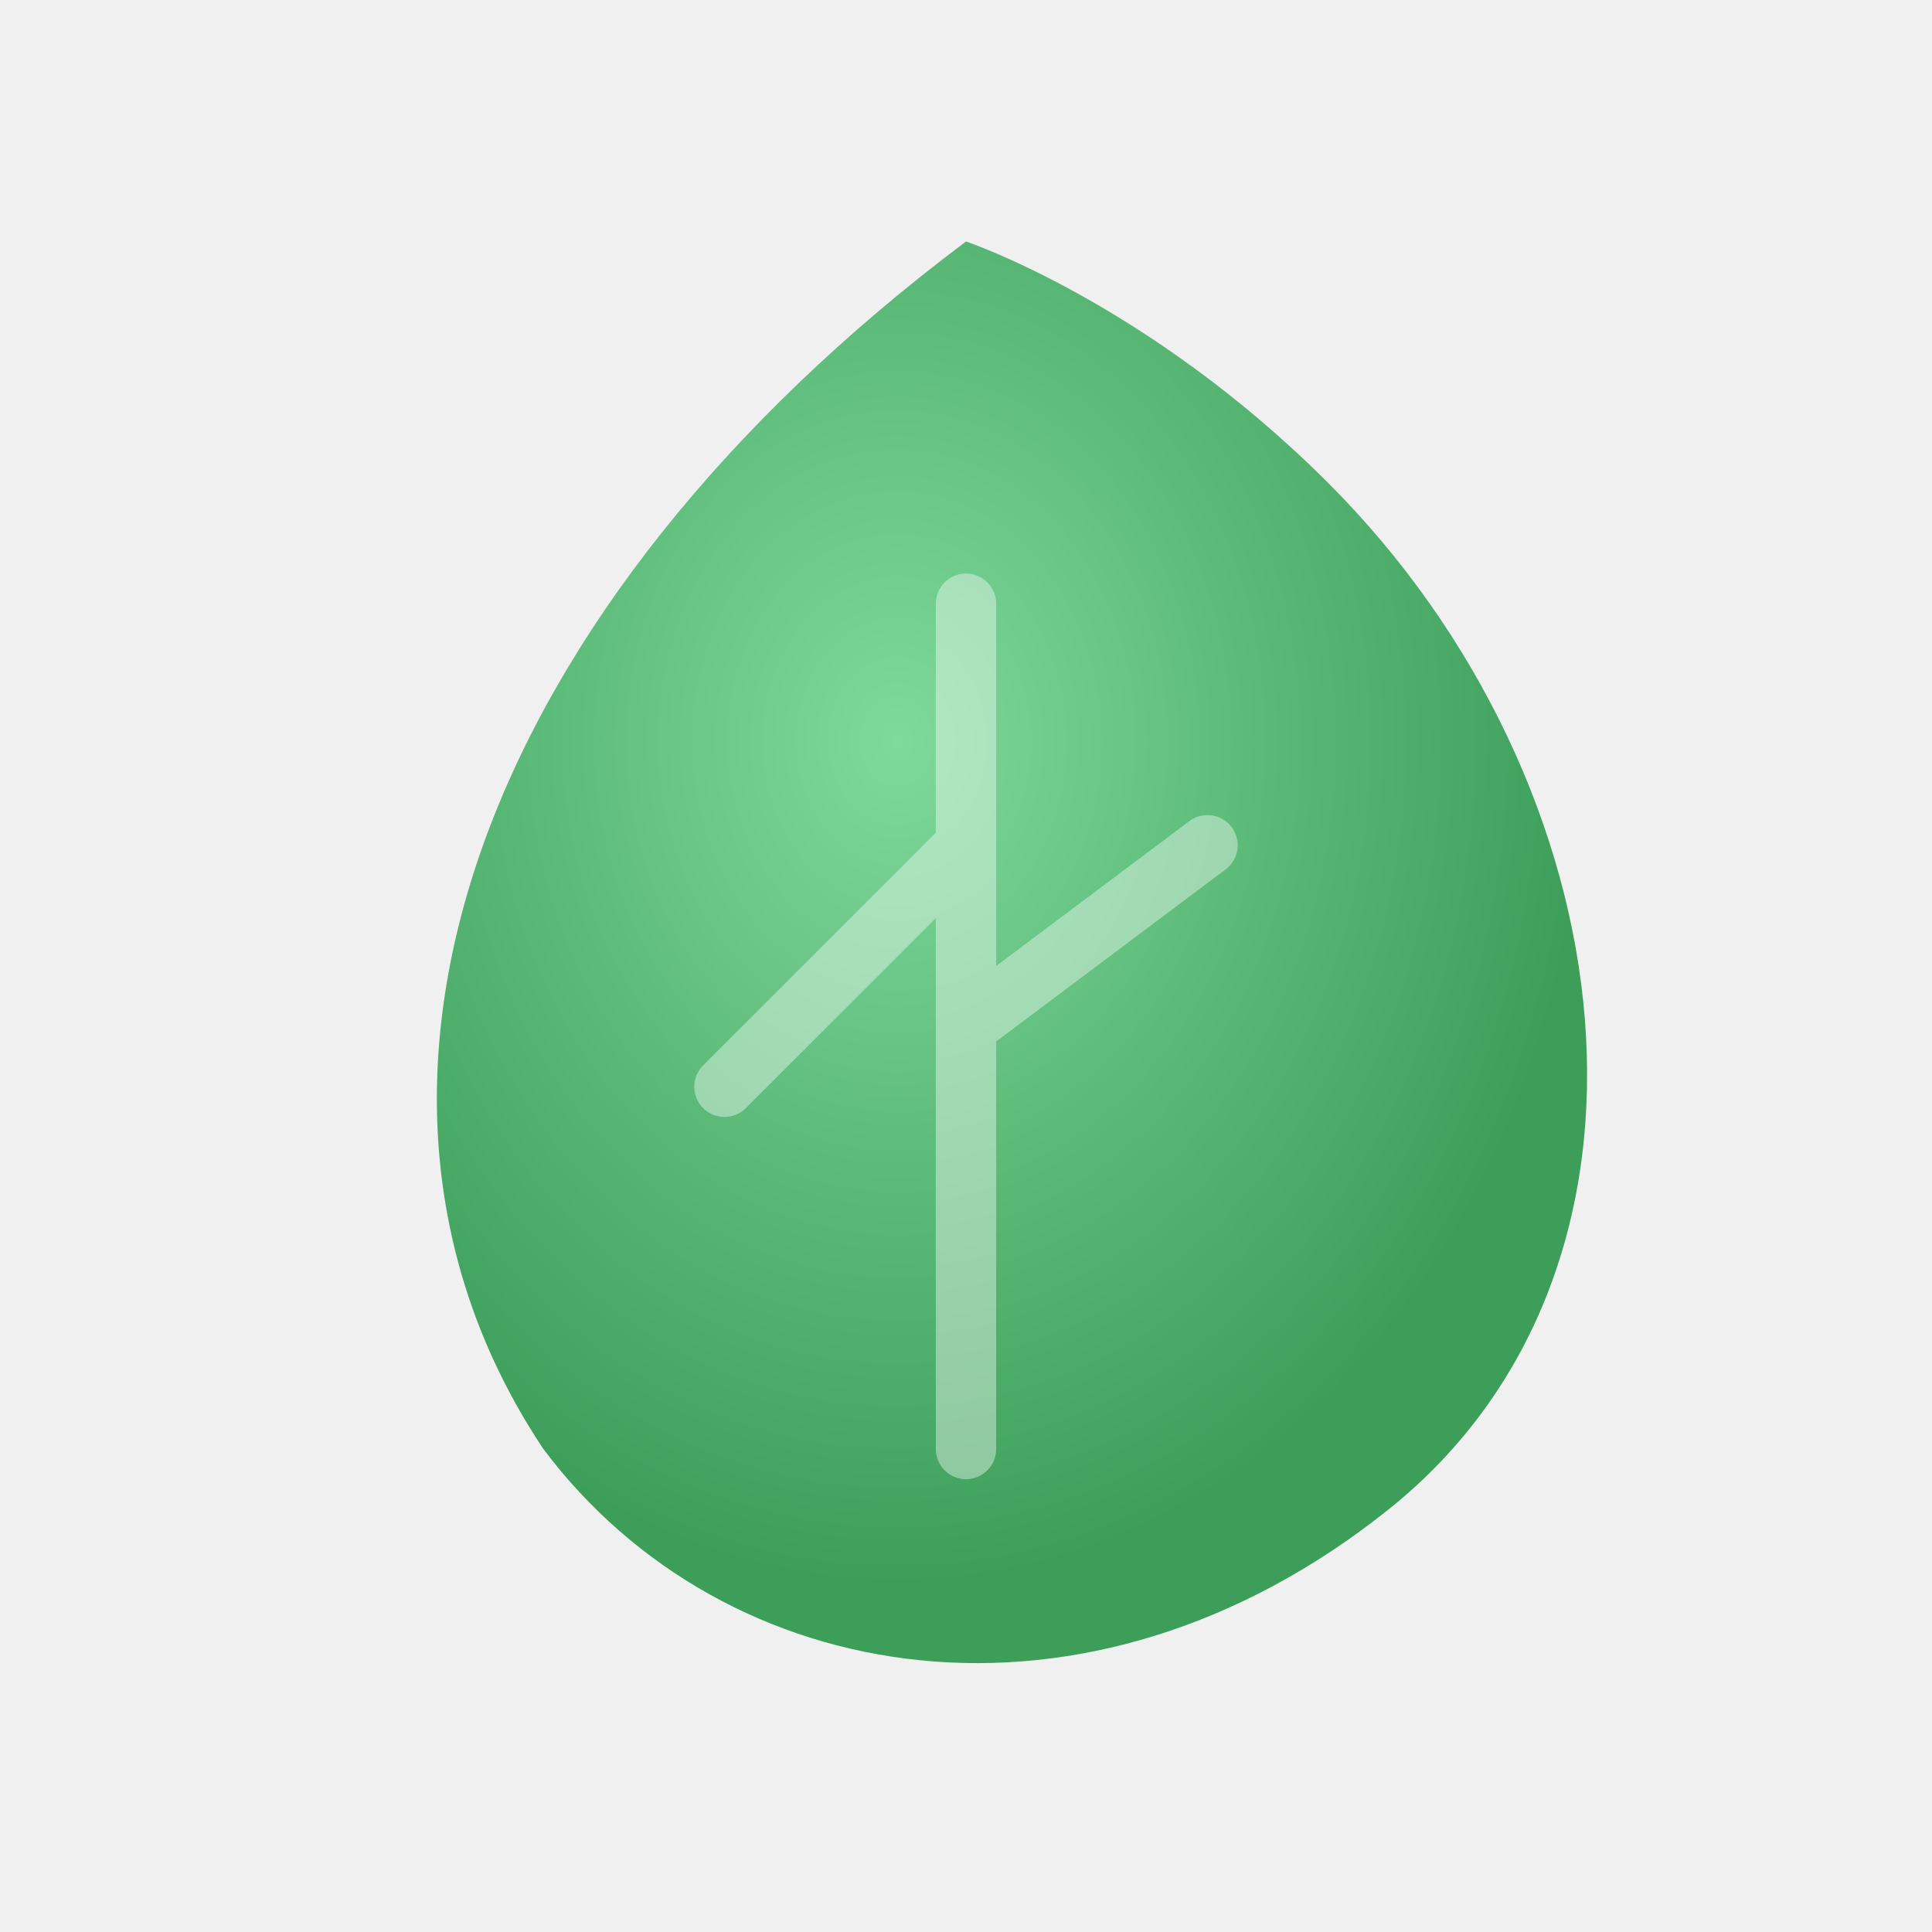
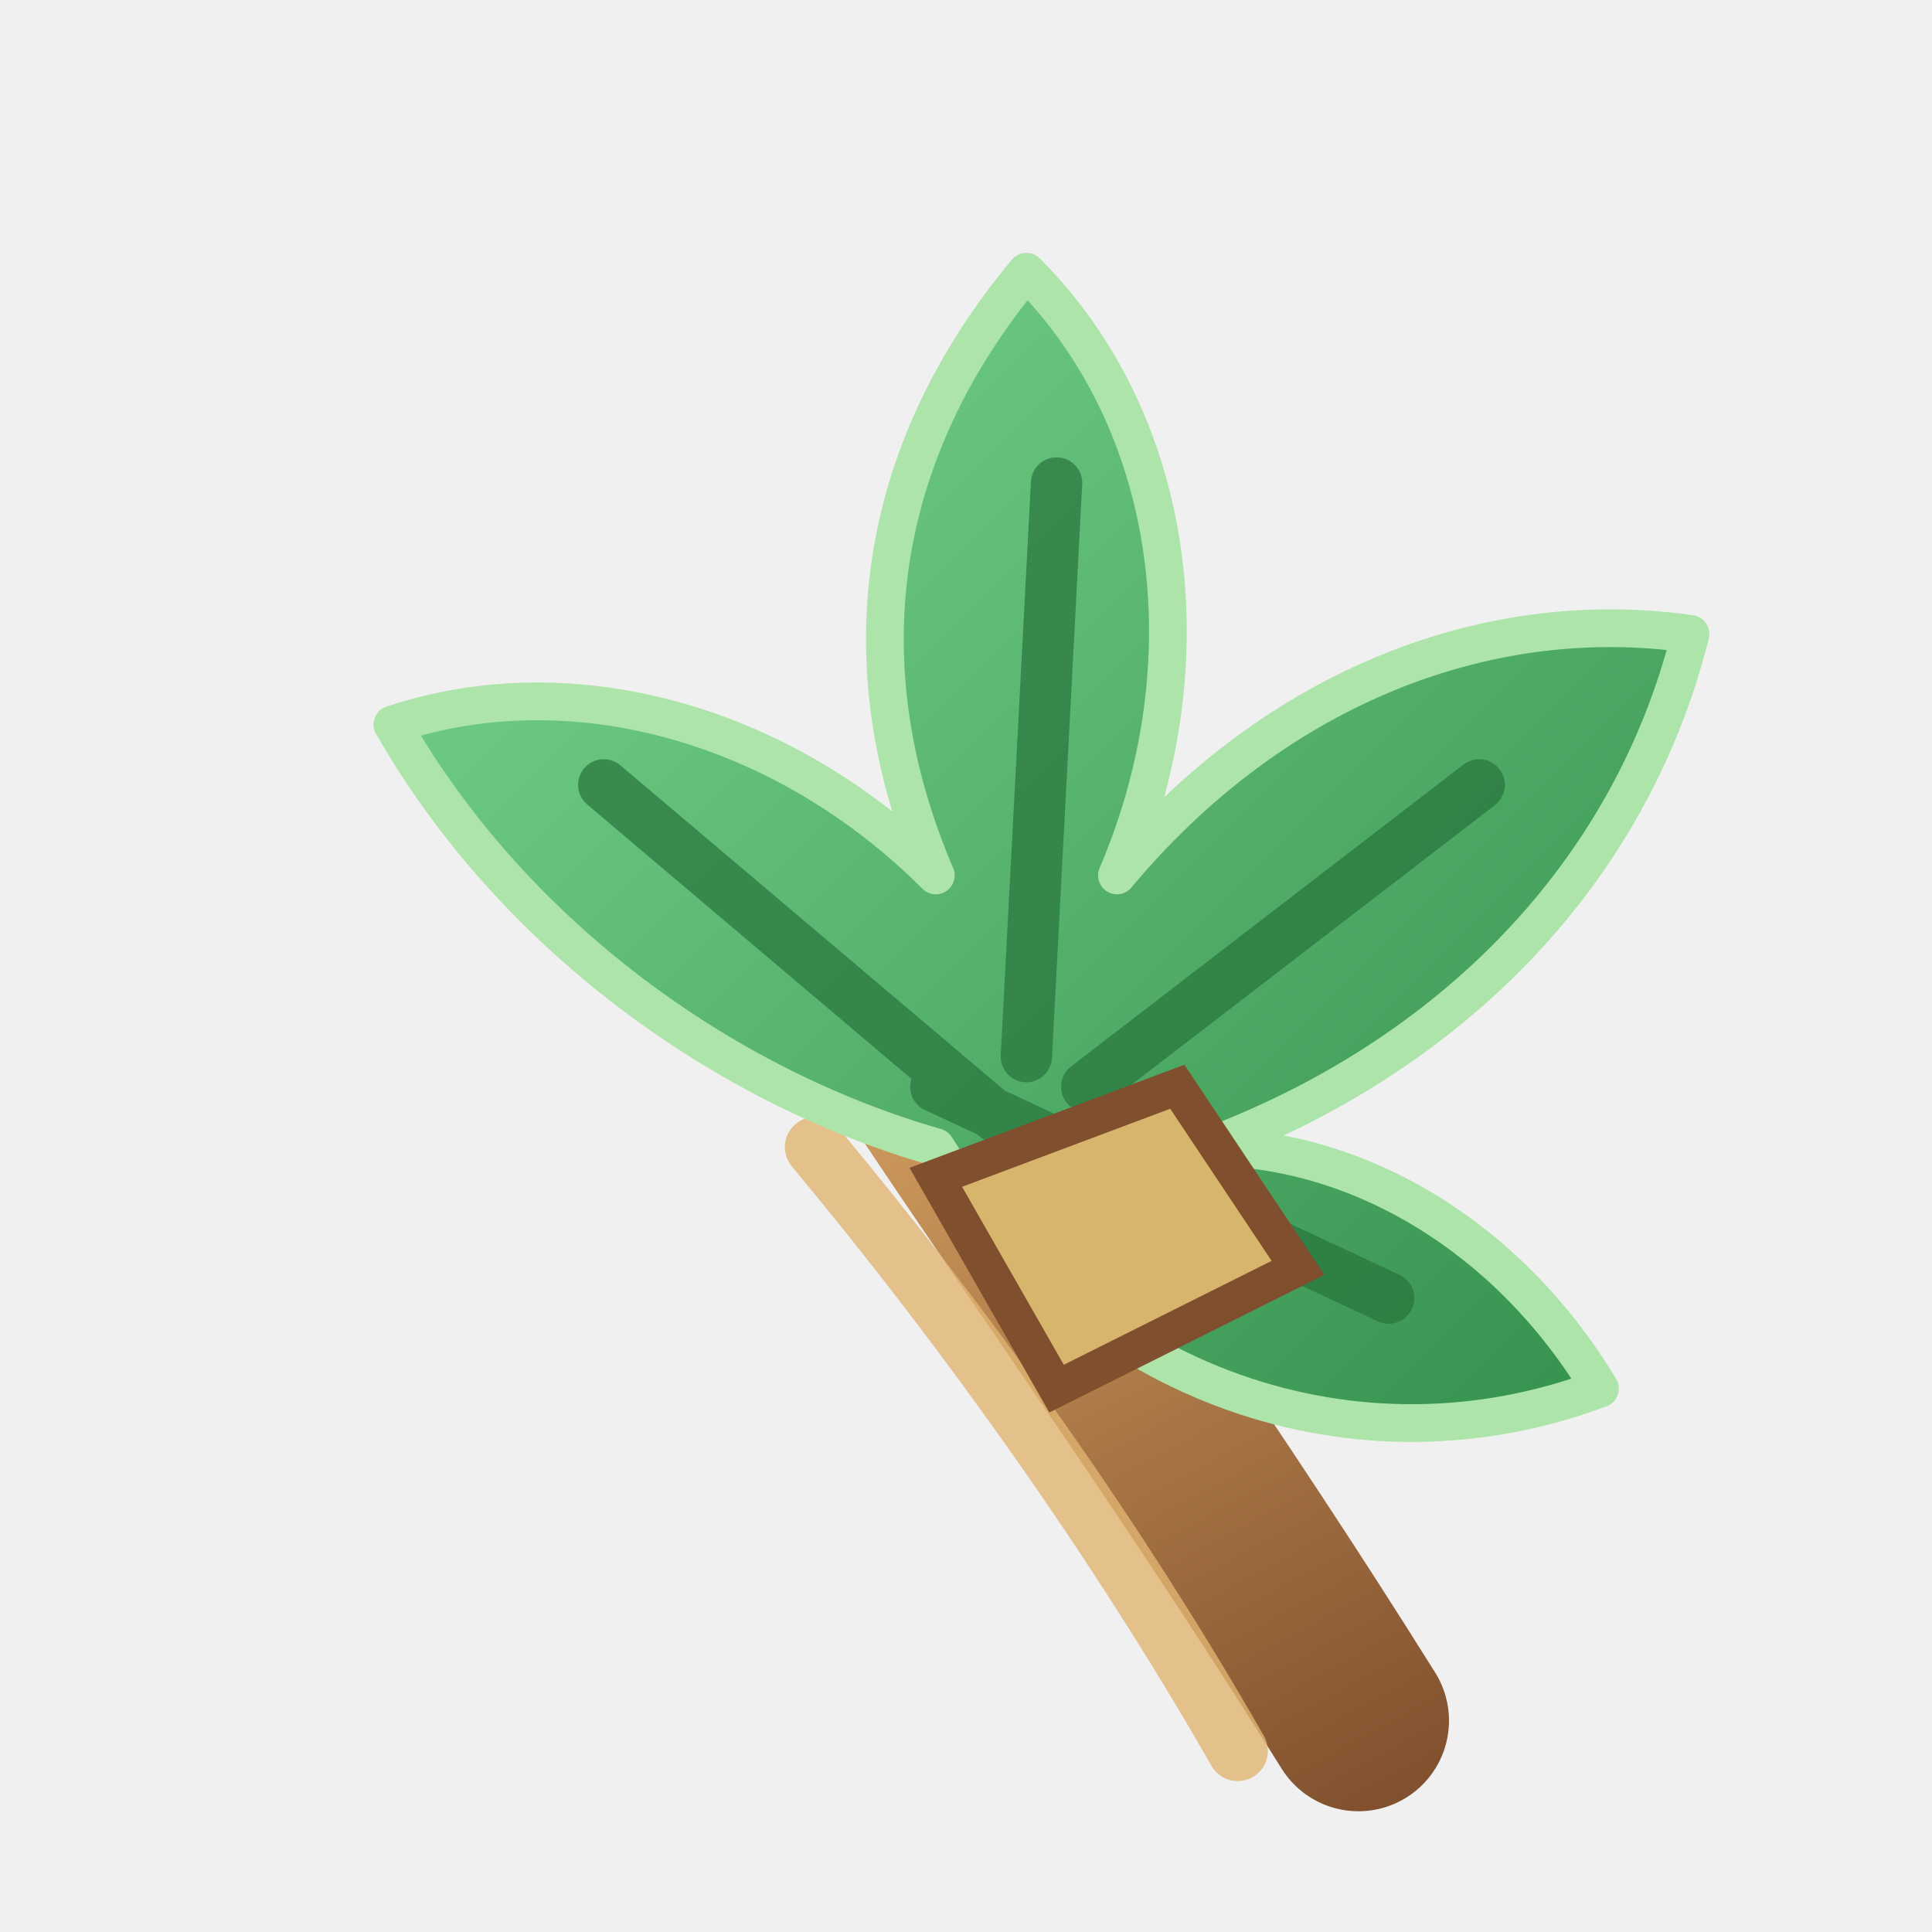
<svg xmlns="http://www.w3.org/2000/svg" viewBox="0 0 64 64" fill="none">
  <defs>
-     <radialGradient id="lg" cx="40%" cy="35%" r="60%">
-       <stop offset="0%" stop-color="#7ED99B" />
-       <stop offset="100%" stop-color="#3D9E5A" />
-     </radialGradient>
+     <linearGradient id="venik-leaf" x1="13" y1="12" x2="49" y2="48" gradientUnits="userSpaceOnUse">
+       <stop stop-color="#78D58D" />
+       <stop offset="1" stop-color="#389451" />
+     </linearGradient>
+     <linearGradient id="venik-handle" x1="37" y1="34" x2="50" y2="58" gradientUnits="userSpaceOnUse">
+       <stop stop-color="#C99559" />
+       <stop offset="1" stop-color="#80502E" />
+     </linearGradient>
  </defs>
-   <path d="M32 8C16 20 10 36 18 48C24 56 36 58 46 50C56 42 54 26 44 16C38 10 32 8 32 8Z" fill="url(#lg)" />
-   <path d="M32 48V20M32 28L24 36M32 34L40 28" stroke="white" stroke-width="2" opacity="0.4" stroke-linecap="round" />
+   <path d="M31 36C35 42 40 49 45 57" stroke="url(#venik-handle)" stroke-width="6" stroke-linecap="round" />
+   <path d="M27 38C32 44 37 51 41 58" stroke="#E1B471" stroke-width="2" stroke-linecap="round" opacity=".8" />
+   <path d="M31 38C24 36 17 31 13 24C19 22 26 24 31 29C28 22 29 15 34 9C39 14 40 22 37 29C42 23 49 20 56 21C54 29 48 35 40 38C45 38 50 41 53 46C45 49 36 46 31 38Z" fill="url(#venik-leaf)" stroke="#ACE4A9" stroke-width="1.25" stroke-linejoin="round" />
+   <path d="M33 37L20 26M34 35L35 16M36 36L49 26M31 36L46 43" stroke="#27743D" stroke-width="1.7" stroke-linecap="round" opacity=".72" />
+   <path d="M31 39L39 36L43 42L35 46Z" fill="#D8B56D" stroke="#80502E" stroke-width="1.2" />
</svg>
